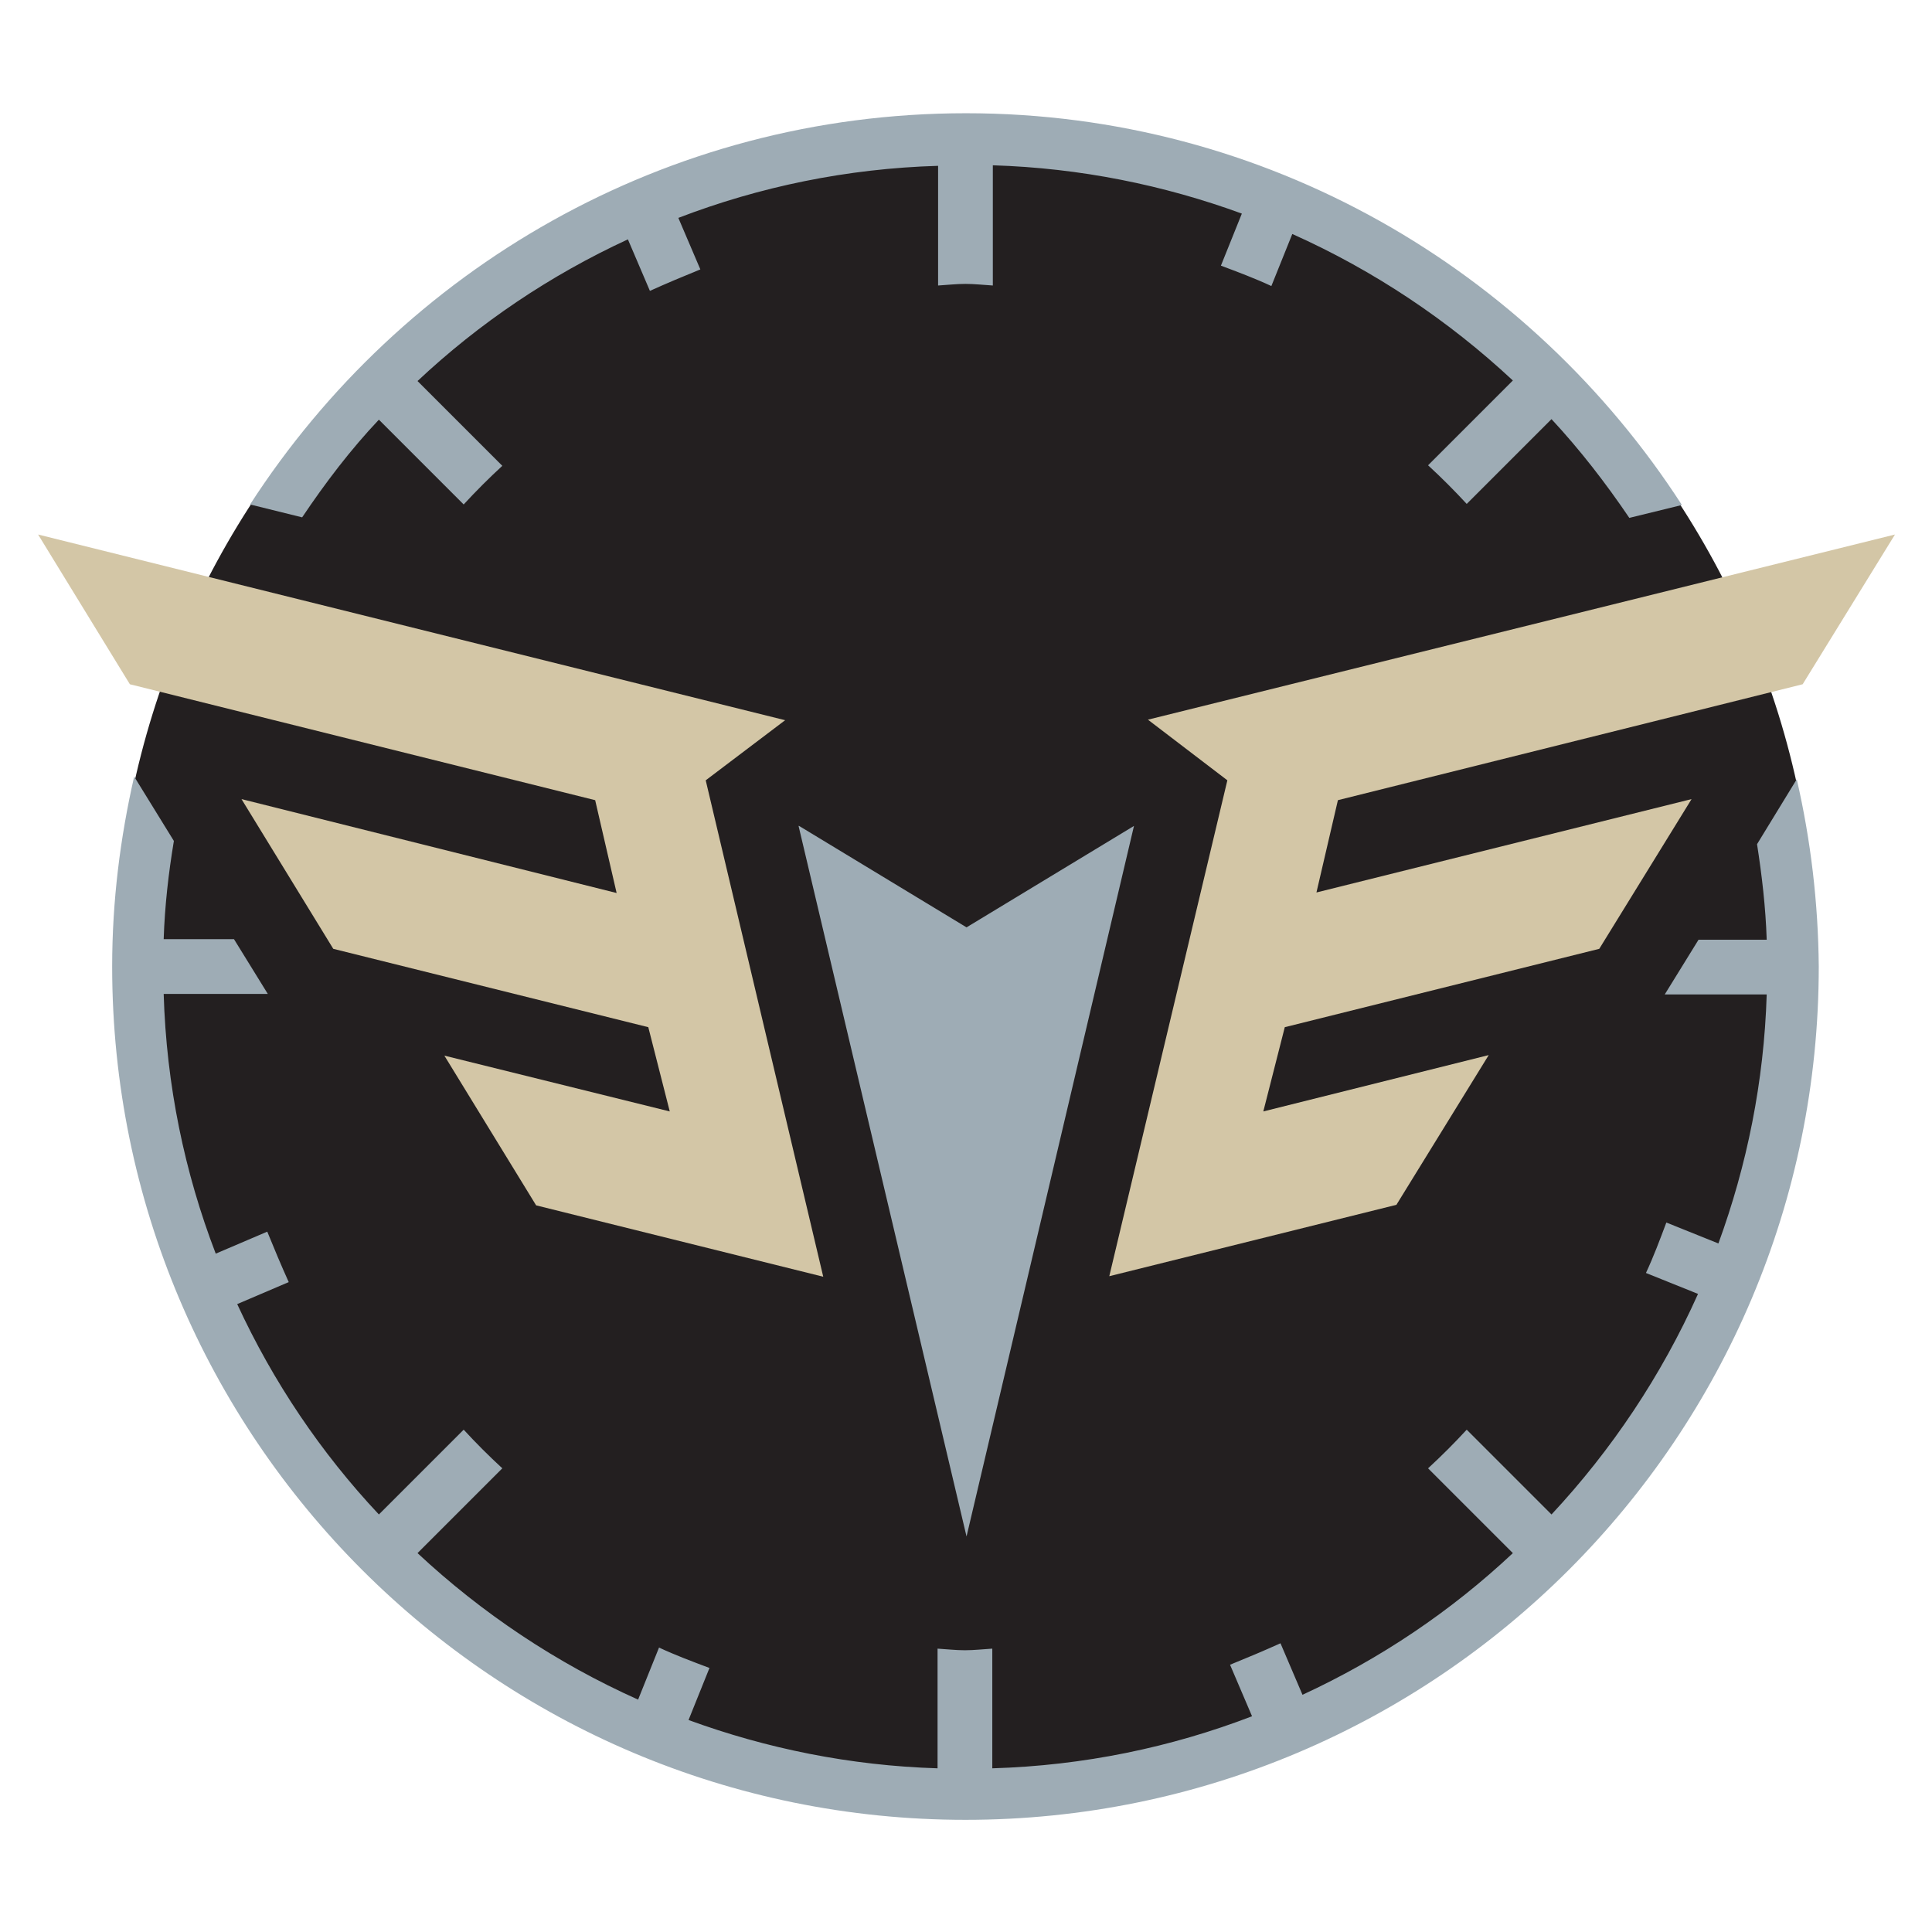
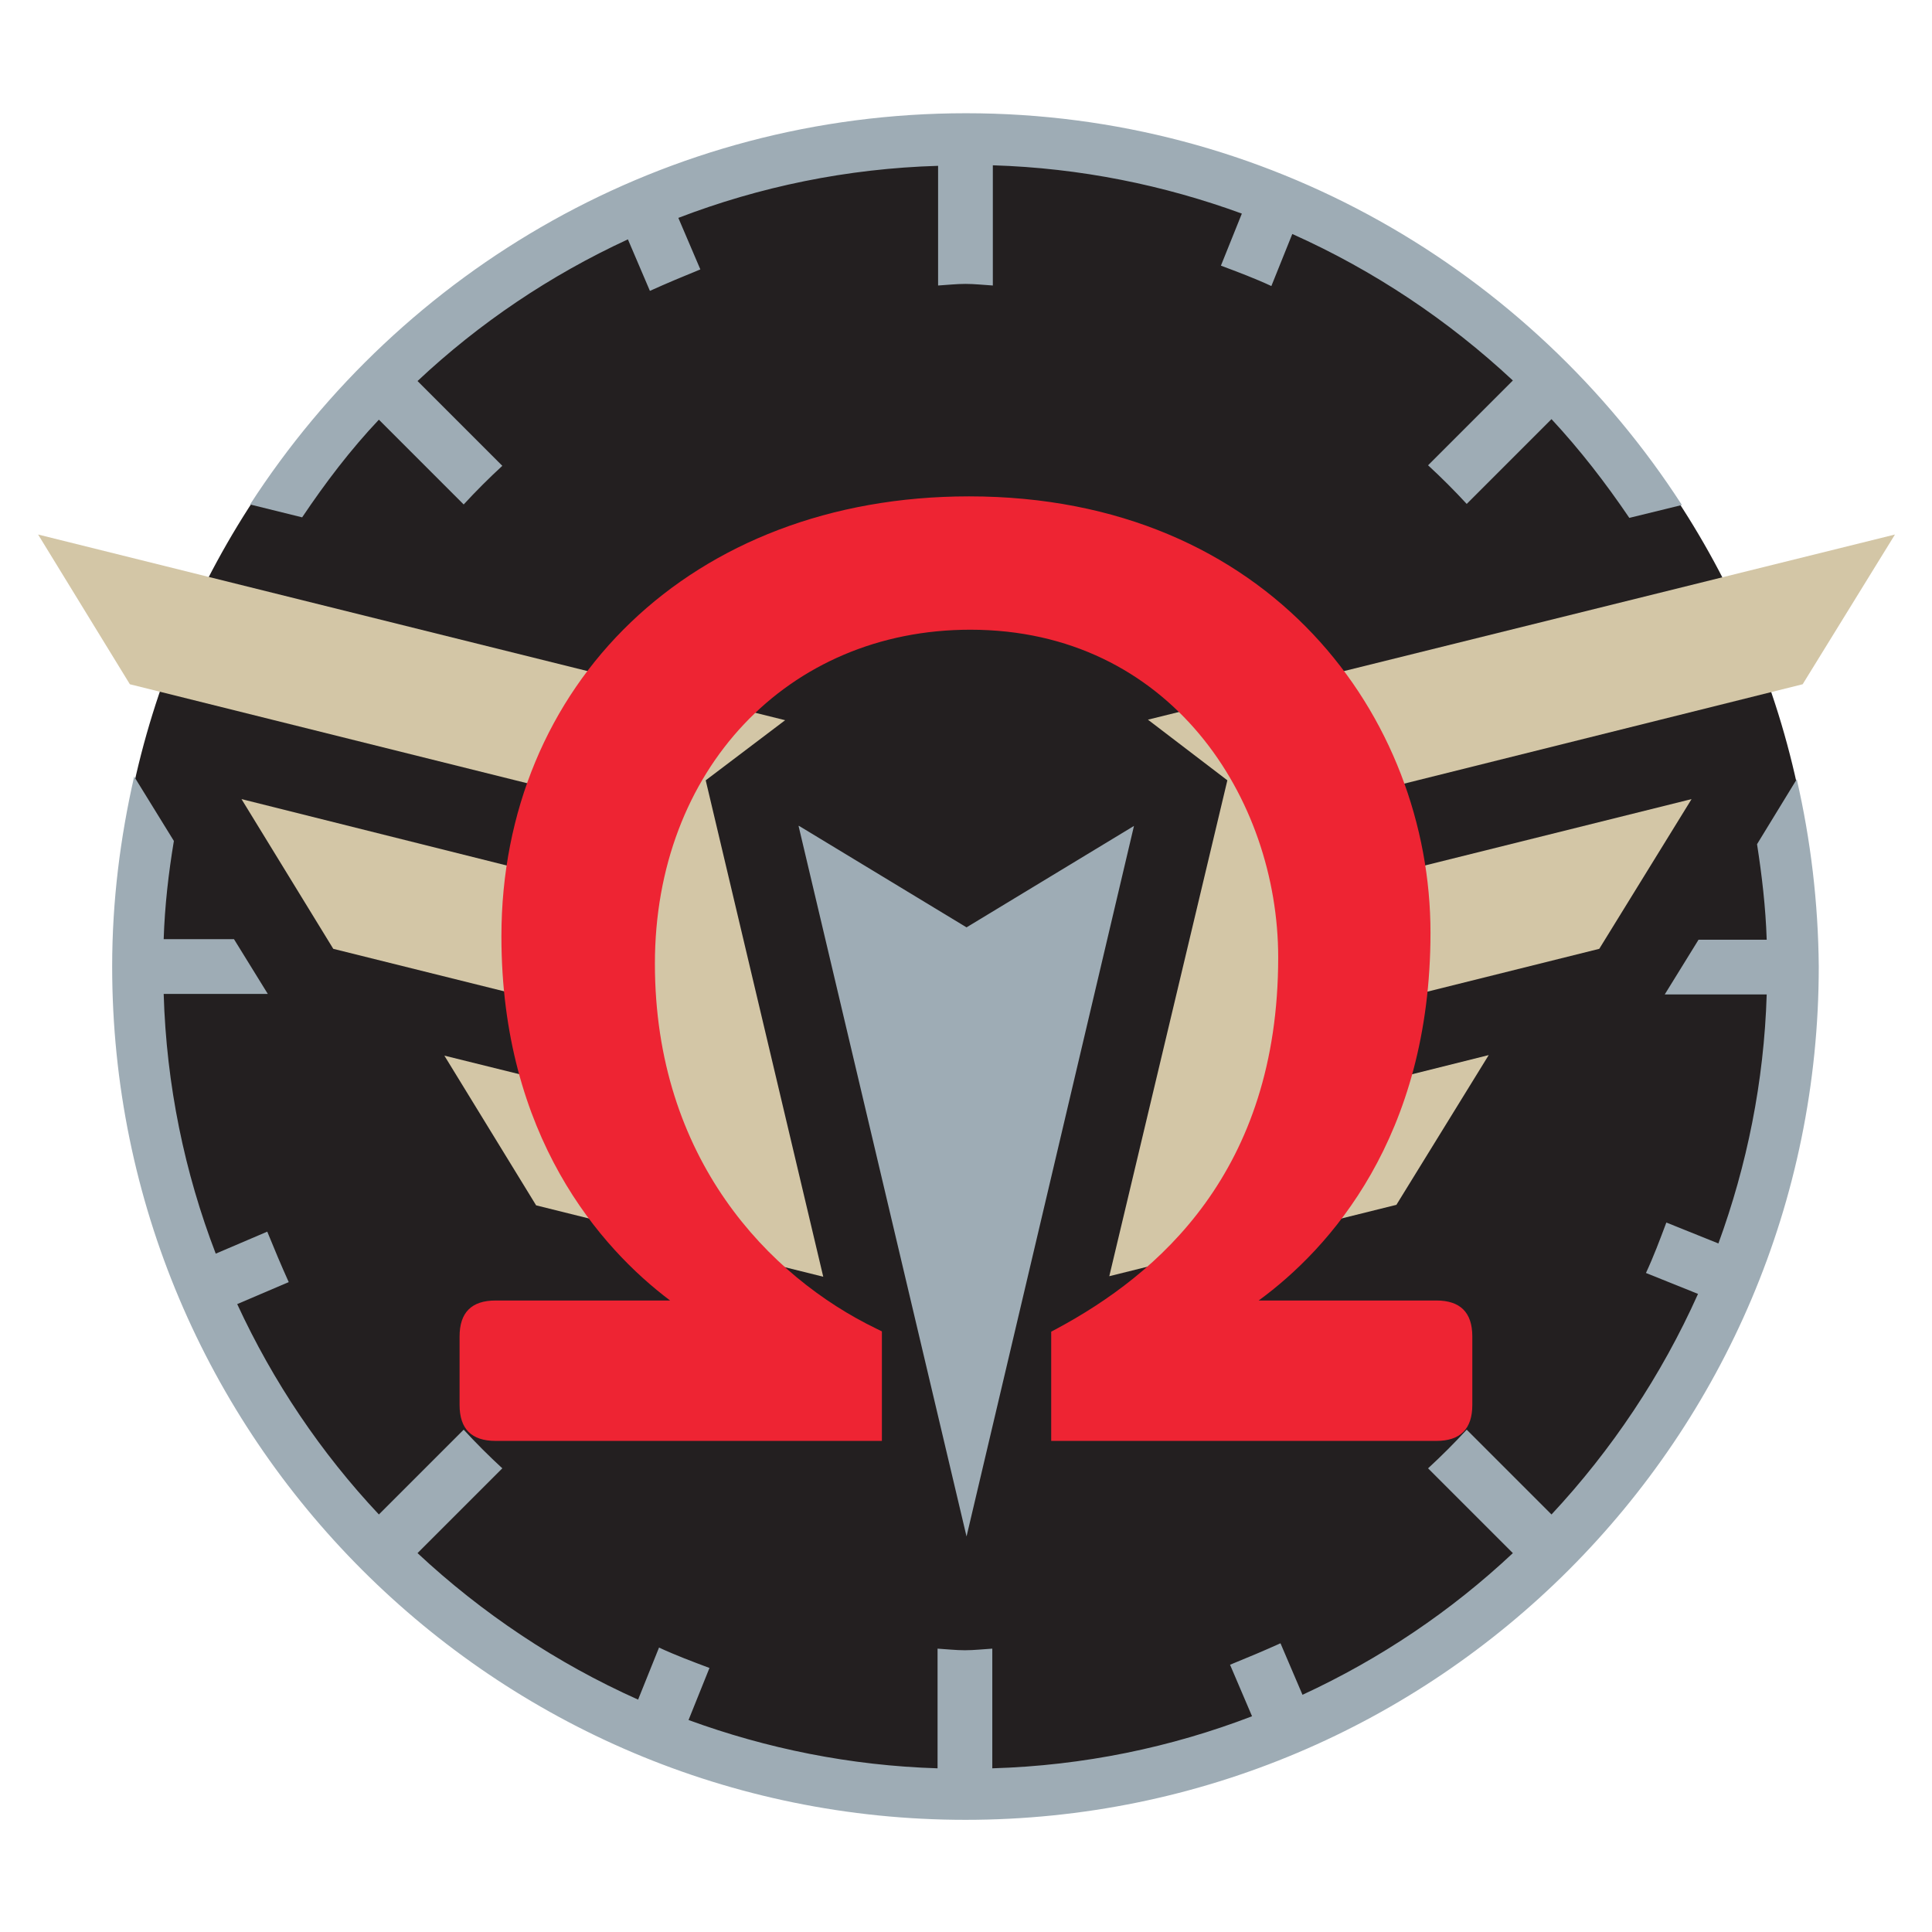
<svg xmlns="http://www.w3.org/2000/svg" version="1.1" id="Layer_1" x="0px" y="0px" viewBox="0 0 360 360" style="enable-background:new 0 0 360 360;" xml:space="preserve">
-   <style type="text/css">
+   <defs id="defs19">
+     <clipPath clipPathUnits="userSpaceOnUse" id="clipPath3751">
+       <path d="m 0,331.75 h 595 v 178.5 H 0 Z" id="path3749" />
+     </clipPath>
+   </defs>
+   <style type="text/css" id="style2">
	.st0{fill:#231F20;}
	.st1{fill:#9EACB5;}
	.st2{fill:#D3C6A6;}
</style>
-   <circle class="st0" cx="179.9" cy="180.2" r="158.6" />
-   <polygon class="st1" points="180.1,172.8 148.9,153.9 148.8,153.9 180.1,286.3 211.3,153.9 211.3,153.9 " />
-   <path class="st1" d="M70.6,78.2l15.8,15.8c2.3-2.5,4.7-4.9,7.2-7.2L77.8,71c11.5-10.8,24.7-19.7,39.2-26.4l4.1,9.6  c3.1-1.4,6.2-2.7,9.4-4l-4.1-9.6c15.1-5.8,31.4-9.2,48.4-9.7v22.3c1.7-0.1,3.4-0.3,5.1-0.3c1.7,0,3.4,0.2,5.1,0.3V30.8  c16.3,0.5,31.9,3.7,46.4,9l-3.9,9.7c3.2,1.2,6.4,2.4,9.4,3.8l3.9-9.7c15.2,6.8,29.1,16.1,41.1,27.3l-15.8,15.8  c2.5,2.3,4.9,4.7,7.2,7.2l15.8-15.8c5.3,5.7,10.1,11.9,14.5,18.4l9.8-2.4c-28.3-43.8-77.4-73-133.4-73c-56,0-105.1,29.1-133.4,72.9  l9.7,2.4C60.6,90,65.3,83.8,70.6,78.2z M334.8,145.2l-7.4,12.1c0.9,5.8,1.6,11.7,1.8,17.8h-12.7l-6.3,10.2h19  c-0.5,16.3-3.7,31.9-9,46.4l-9.7-3.9c-1.2,3.2-2.4,6.4-3.8,9.4l9.7,3.9c-6.8,15.2-16.1,29.1-27.3,41.1l-15.8-15.8  c-2.3,2.5-4.7,4.9-7.2,7.2l15.8,15.8c-11.5,10.8-24.7,19.7-39.2,26.4l-4.1-9.6c-3.1,1.4-6.2,2.7-9.4,4l4.1,9.6  c-15.1,5.8-31.4,9.2-48.4,9.7v-22.3c-1.7,0.1-3.4,0.3-5.1,0.3c-1.7,0-3.4-0.2-5.1-0.3v22.3c-16.3-0.5-31.9-3.7-46.4-9l3.9-9.7  c-3.2-1.2-6.4-2.4-9.4-3.8l-3.9,9.7c-15.2-6.8-29.1-16.1-41.1-27.3l15.8-15.8c-2.5-2.3-4.9-4.7-7.2-7.2l-15.8,15.8  c-10.8-11.5-19.7-24.7-26.4-39.2l9.6-4.1c-1.4-3.1-2.7-6.2-4-9.4l-9.6,4.1c-5.8-15.1-9.2-31.4-9.7-48.4h19.4l-6.3-10.2H30.5  c0.2-6.2,0.9-12.3,1.9-18.3l-7.4-12c-2.6,11.4-4.1,23.2-4.1,35.4c0,87.8,71.2,159,159,159s159-71.2,159-159  C338.8,168.2,337.4,156.5,334.8,145.2z" />
-   <g>
-     <path class="st2" d="M250.1,148.9l85.8-21.4l17.2-27.9l-139.2,34.5l14.8,11.3l-22,92.4l53.5-13.3l17.2-27.9l-42,10.5l4-15.7   l58.6-14.6l17.2-27.9l-69.9,17.4l4-17.2L250.1,148.9z" />
-     <polygon class="st2" points="146.3,134.2 7.1,99.6 24.2,127.5 110.9,149.1 114.9,166.4 45,148.9 62.1,176.8 120.8,191.4    124.8,207.1 82.8,196.7 99.9,224.6 153.4,237.9 131.5,145.4  " />
+   <circle class="st0" cx="179.9" cy="180.2" r="158.6" id="circle4" />
+   <polygon class="st1" points="180.1,172.8 148.9,153.9 148.8,153.9 180.1,286.3 211.3,153.9 211.3,153.9 " id="polygon6" />
+   <path class="st1" d="M70.6,78.2l15.8,15.8c2.3-2.5,4.7-4.9,7.2-7.2L77.8,71c11.5-10.8,24.7-19.7,39.2-26.4l4.1,9.6  c3.1-1.4,6.2-2.7,9.4-4l-4.1-9.6c15.1-5.8,31.4-9.2,48.4-9.7v22.3c1.7-0.1,3.4-0.3,5.1-0.3c1.7,0,3.4,0.2,5.1,0.3V30.8  c16.3,0.5,31.9,3.7,46.4,9l-3.9,9.7c3.2,1.2,6.4,2.4,9.4,3.8l3.9-9.7c15.2,6.8,29.1,16.1,41.1,27.3l-15.8,15.8  c2.5,2.3,4.9,4.7,7.2,7.2l15.8-15.8c5.3,5.7,10.1,11.9,14.5,18.4l9.8-2.4c-28.3-43.8-77.4-73-133.4-73c-56,0-105.1,29.1-133.4,72.9  l9.7,2.4C60.6,90,65.3,83.8,70.6,78.2z M334.8,145.2l-7.4,12.1c0.9,5.8,1.6,11.7,1.8,17.8h-12.7l-6.3,10.2h19  c-0.5,16.3-3.7,31.9-9,46.4l-9.7-3.9c-1.2,3.2-2.4,6.4-3.8,9.4l9.7,3.9c-6.8,15.2-16.1,29.1-27.3,41.1l-15.8-15.8  c-2.3,2.5-4.7,4.9-7.2,7.2l15.8,15.8c-11.5,10.8-24.7,19.7-39.2,26.4l-4.1-9.6c-3.1,1.4-6.2,2.7-9.4,4l4.1,9.6  c-15.1,5.8-31.4,9.2-48.4,9.7v-22.3c-1.7,0.1-3.4,0.3-5.1,0.3c-1.7,0-3.4-0.2-5.1-0.3v22.3c-16.3-0.5-31.9-3.7-46.4-9l3.9-9.7  c-3.2-1.2-6.4-2.4-9.4-3.8l-3.9,9.7c-15.2-6.8-29.1-16.1-41.1-27.3l15.8-15.8c-2.5-2.3-4.9-4.7-7.2-7.2l-15.8,15.8  c-10.8-11.5-19.7-24.7-26.4-39.2l9.6-4.1c-1.4-3.1-2.7-6.2-4-9.4l-9.6,4.1c-5.8-15.1-9.2-31.4-9.7-48.4h19.4l-6.3-10.2H30.5  c0.2-6.2,0.9-12.3,1.9-18.3l-7.4-12c-2.6,11.4-4.1,23.2-4.1,35.4c0,87.8,71.2,159,159,159s159-71.2,159-159  C338.8,168.2,337.4,156.5,334.8,145.2z" id="path8" />
+   <g id="g14">
+     <path class="st2" d="M250.1,148.9l85.8-21.4l17.2-27.9l-139.2,34.5l14.8,11.3l-22,92.4l53.5-13.3l17.2-27.9l-42,10.5l4-15.7   l58.6-14.6l17.2-27.9l-69.9,17.4l4-17.2L250.1,148.9z" id="path10" />
+     <polygon class="st2" points="146.3,134.2 7.1,99.6 24.2,127.5 110.9,149.1 114.9,166.4 45,148.9 62.1,176.8 120.8,191.4    124.8,207.1 82.8,196.7 99.9,224.6 153.4,237.9 131.5,145.4  " id="polygon12" />
  </g>
+   <path d="m 267.646,242.329 c 4.463,0 6.698,2.235 6.698,6.698 v 12.767 c 0,4.47 -2.235,6.698 -6.698,6.698 h -71.77 v -20.352 l 0.957,-0.51 c 18.865,-10.12 41.34,-29.271 41.34,-69.228 0,-29.6 -20.108,-61.064 -57.369,-61.064 -34.055,0 -58.773,26.17 -58.773,62.23 0,36.374 21.323,58.368 41.291,68.02 l 1.006,0.496 v 20.408 H 92.334 c -4.463,0 -6.698,-2.228 -6.698,-6.698 V 249.028 c 0,-4.463 2.235,-6.698 6.698,-6.698 H 124.867 c -12.9,-9.687 -31.436,-30.598 -31.436,-67.852 0,-46.746 35.257,-81.988 87.136,-81.988 56.245,0 85.984,41.333 85.984,81.297 0,38.12 -18.872,58.954 -32.016,68.544 h 33.112" style="fill:#ee2433;fill-opacity:1;fill-rule:nonzero;stroke:none;stroke-width:2.348" id="path3761" />
</svg>
